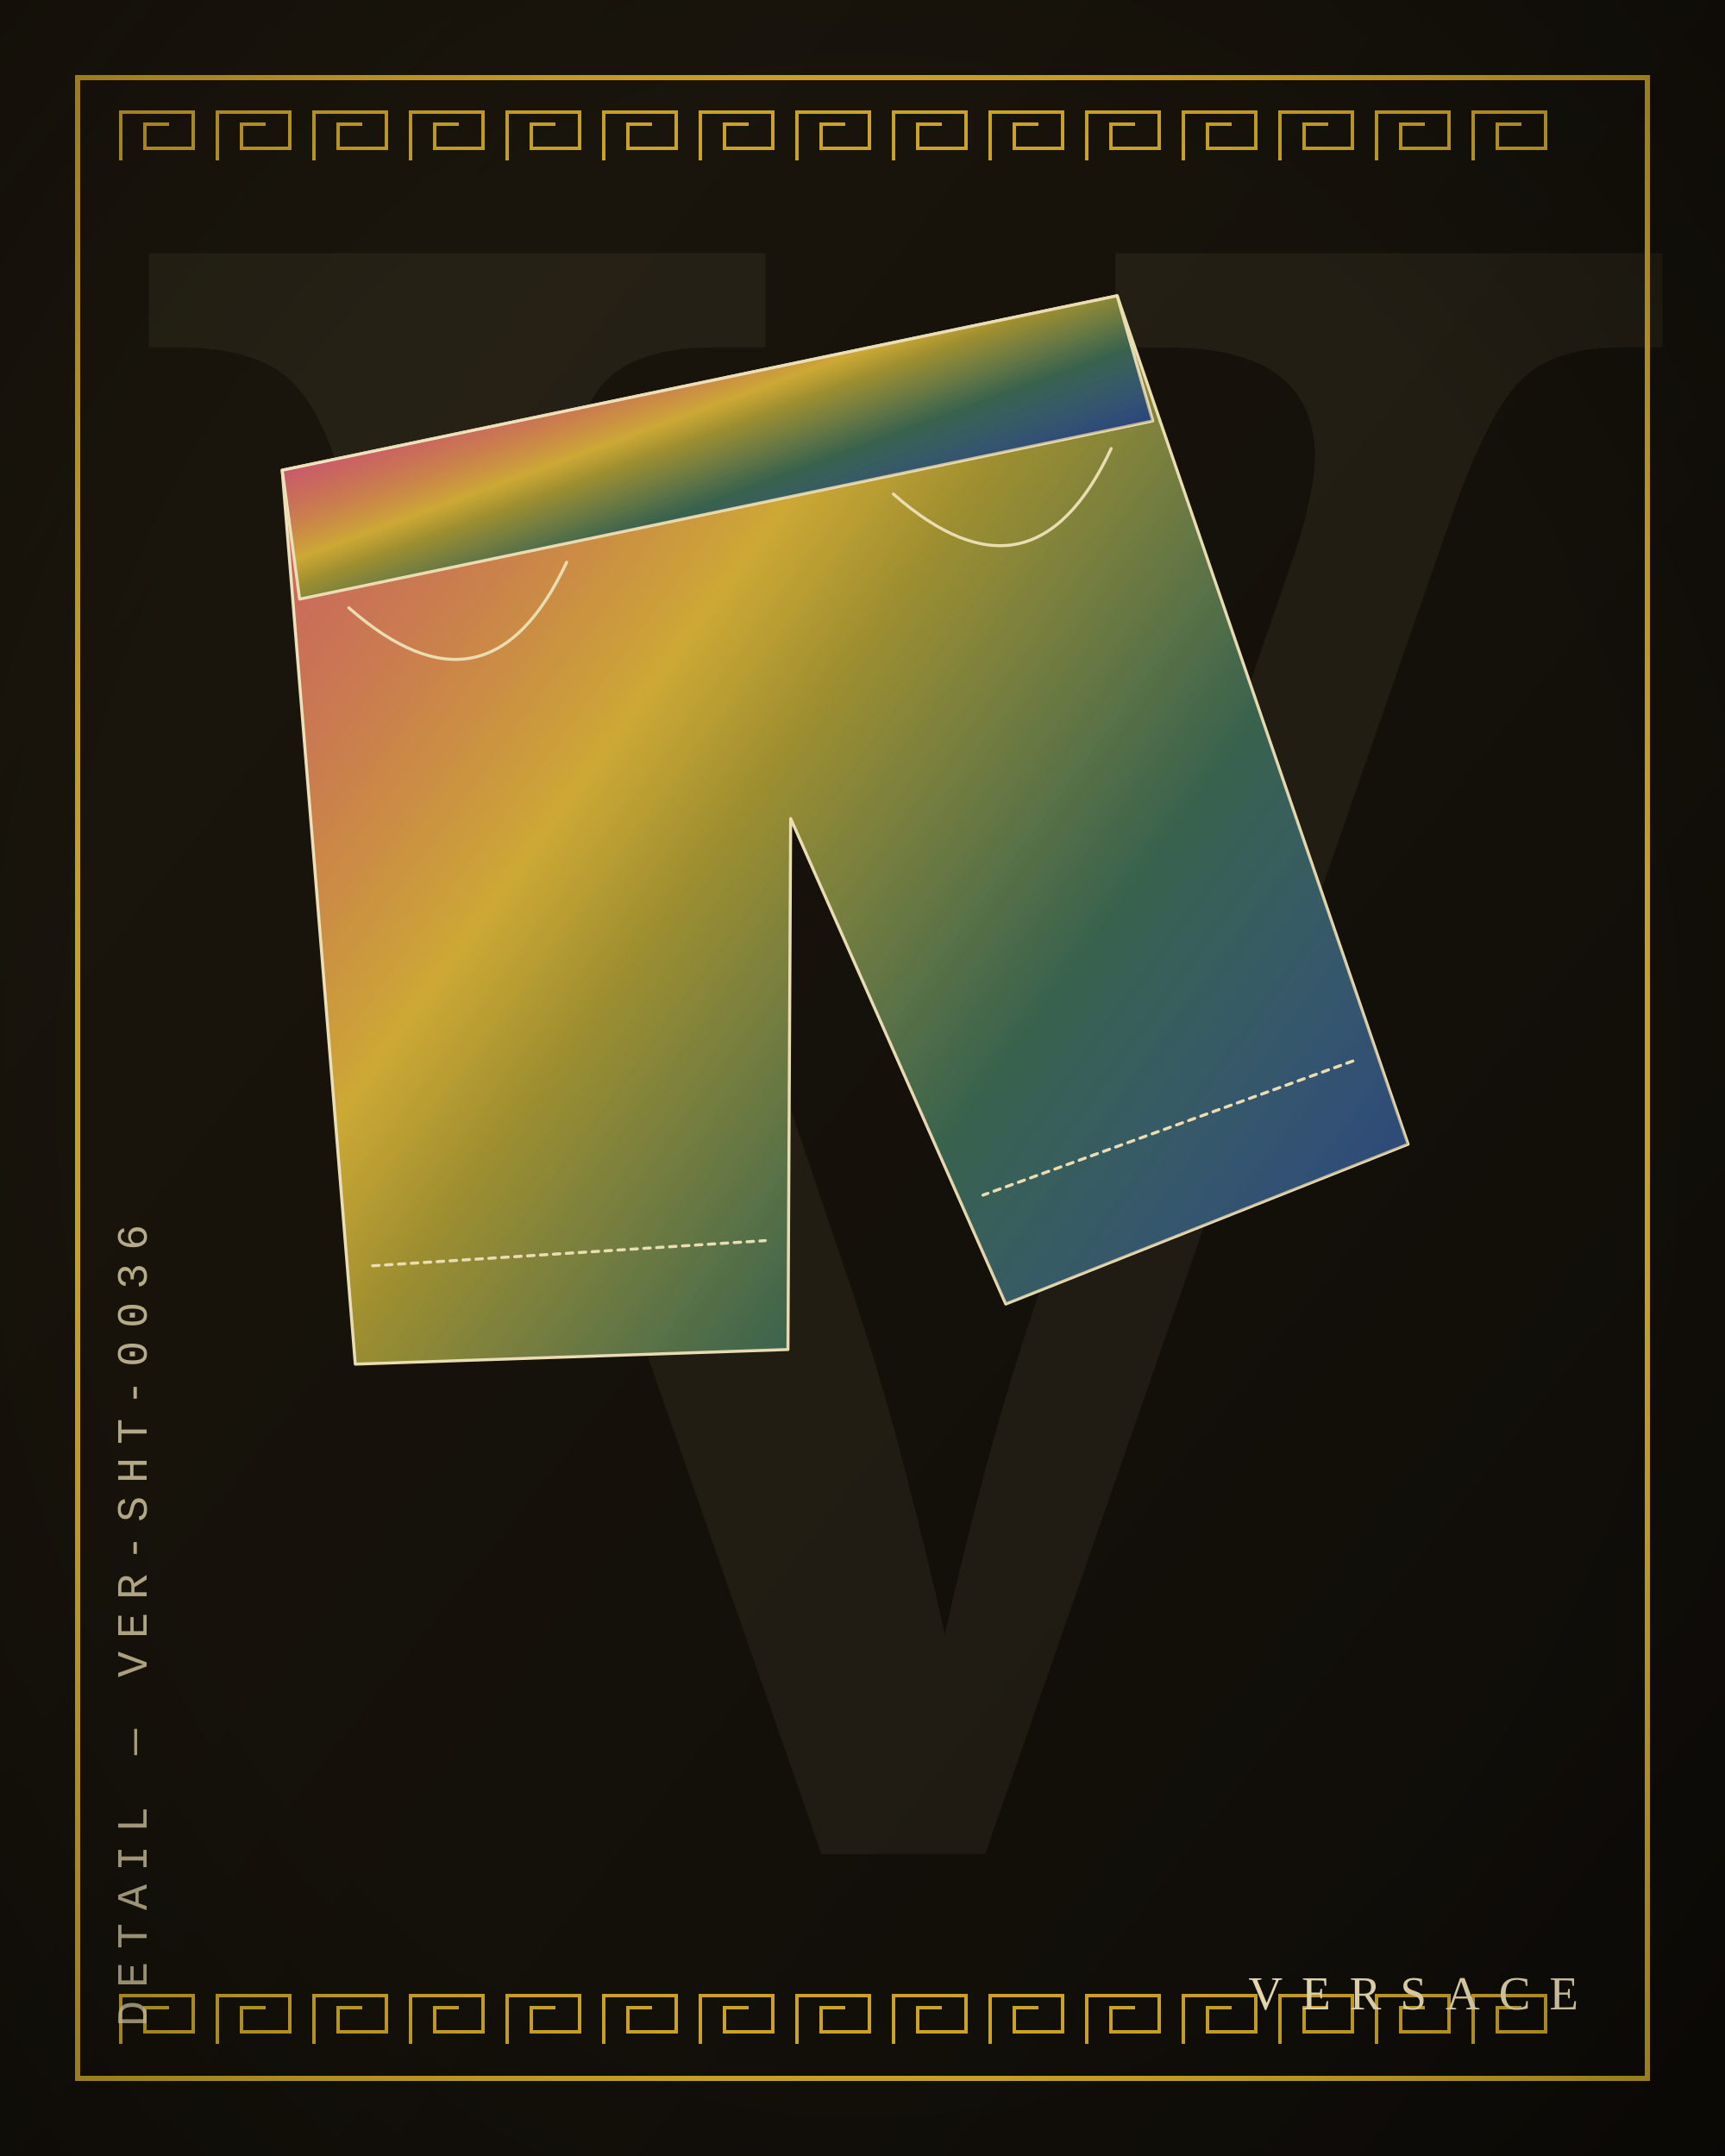
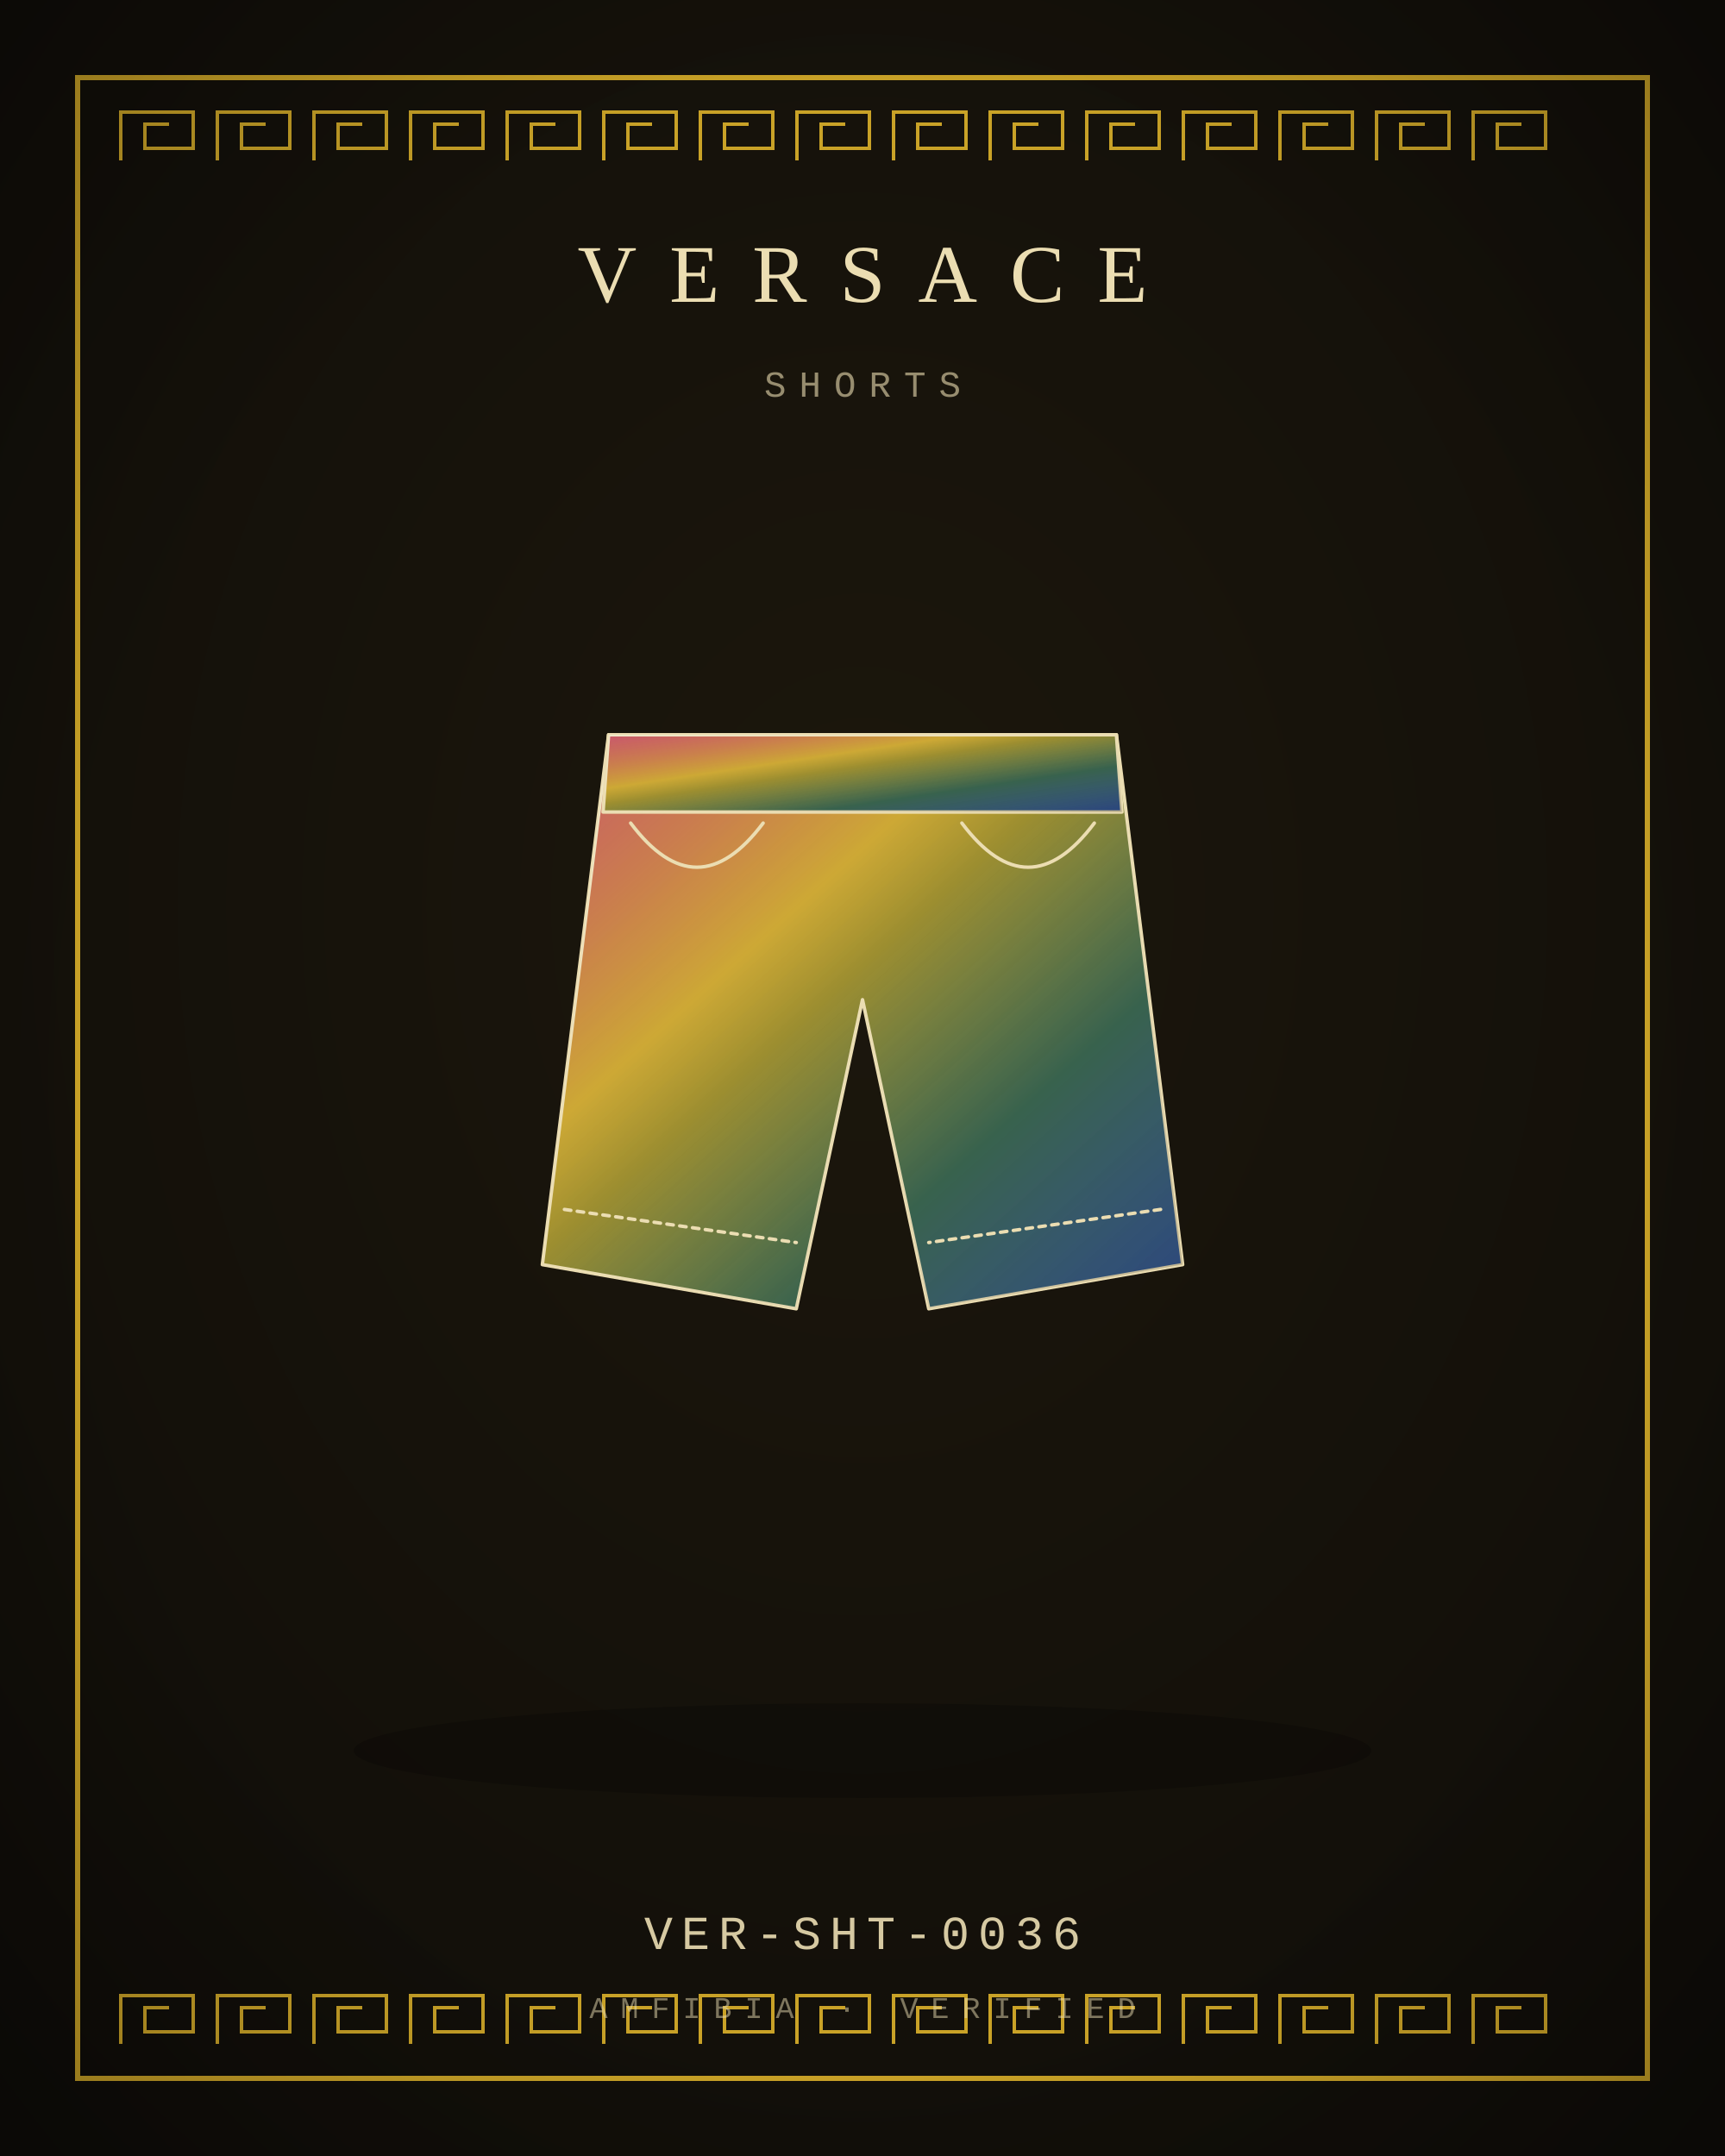
<svg xmlns="http://www.w3.org/2000/svg" viewBox="0 0 400 500" width="800" height="1000">
  <defs>
    <radialGradient id="bg" cx="50%" cy="42%" r="80%">
      <stop offset="0" stop-color="#1C170D" />
      <stop offset="1" stop-color="#0E0C08" />
    </radialGradient>
    <linearGradient id="bgd" x1="0" y1="0" x2="1" y2="1">
      <stop offset="0" stop-color="#1C170D" />
      <stop offset="1" stop-color="#0E0C08" />
    </linearGradient>
    <linearGradient id="sheen" x1="0" y1="0" x2="1" y2="1">
      <stop offset="0" stop-color="#fff" stop-opacity=".30" />
      <stop offset=".45" stop-color="#fff" stop-opacity="0" />
      <stop offset="1" stop-color="#000" stop-opacity=".22" />
    </linearGradient>
    <linearGradient id="multi" x1="0" y1="0" x2="1" y2="1">
      <stop offset="0" stop-color="#B3122E" />
      <stop offset=".35" stop-color="#C9A227" />
      <stop offset=".7" stop-color="#2F5D46" />
      <stop offset="1" stop-color="#3557A0" />
    </linearGradient>
    <radialGradient id="vig" cx="50%" cy="50%" r="75%">
      <stop offset=".6" stop-color="#000" stop-opacity="0" />
      <stop offset="1" stop-color="#000" stop-opacity=".35" />
    </radialGradient>
  </defs>
-   <rect width="400" height="500" fill="url(#bgd)" />
-   <text x="210" y="430" text-anchor="middle" font-family="Georgia, serif" font-size="520" fill="#EBDDB2" opacity="0.06">V</text>
+   <rect width="400" height="500" fill="url(#bg)" />
  <rect x="18" y="18" width="364" height="464" fill="none" stroke="#C9A227" stroke-width="1.2" />
  <path d="M28 37.2 L28 26 L44.8 26 L44.8 34.4 L33.6 34.4 L33.6 28.8 L39.2 28.8 M50.4 37.2 L50.4 26 L67.2 26 L67.2 34.4 L56 34.4 L56 28.8 L61.6 28.8 M72.8 37.2 L72.8 26 L89.6 26 L89.6 34.4 L78.4 34.4 L78.4 28.8 L84 28.8 M95.2 37.2 L95.2 26 L112 26 L112 34.4 L100.8 34.4 L100.8 28.8 L106.4 28.8 M117.6 37.2 L117.6 26 L134.4 26 L134.4 34.4 L123.2 34.4 L123.2 28.8 L128.8 28.8 M140 37.2 L140 26 L156.8 26 L156.8 34.4 L145.6 34.4 L145.6 28.8 L151.2 28.8 M162.4 37.2 L162.4 26 L179.2 26 L179.2 34.4 L168 34.4 L168 28.8 L173.6 28.8 M184.8 37.2 L184.8 26 L201.6 26 L201.6 34.4 L190.4 34.4 L190.4 28.8 L196 28.8 M207.2 37.2 L207.2 26 L224 26 L224 34.4 L212.8 34.4 L212.8 28.8 L218.4 28.8 M229.6 37.2 L229.6 26 L246.4 26 L246.4 34.4 L235.2 34.4 L235.2 28.8 L240.8 28.8 M252 37.2 L252 26 L268.8 26 L268.8 34.4 L257.6 34.4 L257.6 28.8 L263.2 28.8 M274.4 37.2 L274.4 26 L291.2 26 L291.2 34.4 L280 34.4 L280 28.8 L285.6 28.8 M296.8 37.2 L296.8 26 L313.6 26 L313.6 34.4 L302.4 34.4 L302.4 28.8 L308 28.8 M319.2 37.2 L319.2 26 L336 26 L336 34.4 L324.8 34.4 L324.8 28.8 L330.4 28.8 M341.6 37.2 L341.6 26 L358.4 26 L358.4 34.4 L347.2 34.4 L347.2 28.8 L352.8 28.8 " fill="none" stroke="#C9A227" stroke-width="1.6" vector-effect="non-scaling-stroke" />
  <path d="M28 474 L28 462.8 L44.8 462.8 L44.8 471.2 L33.6 471.2 L33.6 465.6 L39.2 465.6 M50.4 474 L50.4 462.8 L67.2 462.8 L67.2 471.2 L56 471.2 L56 465.6 L61.6 465.6 M72.8 474 L72.8 462.8 L89.6 462.8 L89.6 471.2 L78.4 471.2 L78.4 465.6 L84 465.6 M95.2 474 L95.2 462.8 L112 462.8 L112 471.2 L100.8 471.2 L100.8 465.6 L106.4 465.6 M117.6 474 L117.6 462.8 L134.4 462.8 L134.4 471.2 L123.2 471.2 L123.2 465.6 L128.8 465.6 M140 474 L140 462.8 L156.8 462.8 L156.8 471.2 L145.6 471.2 L145.6 465.6 L151.2 465.6 M162.4 474 L162.4 462.8 L179.2 462.8 L179.2 471.2 L168 471.2 L168 465.6 L173.6 465.6 M184.8 474 L184.8 462.8 L201.6 462.8 L201.6 471.2 L190.4 471.2 L190.4 465.6 L196 465.6 M207.2 474 L207.2 462.8 L224 462.8 L224 471.2 L212.8 471.2 L212.8 465.6 L218.4 465.6 M229.6 474 L229.6 462.8 L246.4 462.8 L246.4 471.2 L235.2 471.2 L235.2 465.6 L240.8 465.6 M252 474 L252 462.8 L268.8 462.8 L268.8 471.2 L257.6 471.2 L257.6 465.6 L263.2 465.6 M274.4 474 L274.4 462.8 L291.2 462.8 L291.2 471.2 L280 471.2 L280 465.6 L285.6 465.6 M296.8 474 L296.8 462.8 L313.6 462.8 L313.6 471.2 L302.4 471.2 L302.4 465.6 L308 465.6 M319.2 474 L319.2 462.8 L336 462.8 L336 471.2 L324.8 471.2 L324.8 465.6 L330.4 465.6 M341.6 474 L341.6 462.8 L358.4 462.8 L358.4 471.2 L347.2 471.2 L347.2 465.6 L352.8 465.6 " fill="none" stroke="#C9A227" stroke-width="1.6" vector-effect="non-scaling-stroke" />
-   <g transform="rotate(-11.8 200 250) translate(-19 20) scale(2.15)">
-     <path d="M54 30 L146 30 L158 126 L112 134 L100 78 L88 134 L42 126 Z" fill="url(#multi)" stroke="#EBDDB2" stroke-width="1.4" stroke-linejoin="round" stroke-linecap="round" vector-effect="non-scaling-stroke" />
+   <ellipse cx="200" cy="406" rx="118" ry="11" fill="#000" opacity="0.22" />
+   <g transform="translate(72 132) scale(1.28)">
+     <path d="M54 30 L146 30 L158 126 L112 134 L100 78 L88 134 L42 126 Z" fill="url(#multi)" stroke="#EBDDB2" stroke-width="1.6" stroke-linejoin="round" stroke-linecap="round" vector-effect="non-scaling-stroke" />
    <path d="M54 30 L146 30 L158 126 L112 134 L100 78 L88 134 L42 126 Z" fill="url(#sheen)" stroke="none" />
-     <path d="M54 30 L146 30 L147 44 L53 44 Z" fill="url(#multi)" stroke="#EBDDB2" stroke-width="1.4" stroke-linejoin="round" stroke-linecap="round" vector-effect="non-scaling-stroke" />
+     <path d="M54 30 L146 30 L147 44 L53 44 Z" fill="url(#multi)" stroke="#EBDDB2" stroke-width="1.6" stroke-linejoin="round" stroke-linecap="round" vector-effect="non-scaling-stroke" />
    <path d="M54 30 L146 30 L147 44 L53 44 Z" fill="url(#sheen)" stroke="none" />
-     <path d="M58 46 Q70 62 82 46 M142 46 Q130 62 118 46" fill="none" stroke="#EBDDB2" stroke-width="1.4" stroke-linejoin="round" stroke-linecap="round" vector-effect="non-scaling-stroke" />
-     <path d="M46 116 L88 122 M154 116 L112 122" fill="none" stroke="#EBDDB2" stroke-width="1.4" stroke-dasharray="3 3" stroke-linejoin="round" stroke-linecap="round" vector-effect="non-scaling-stroke" />
-   </g>
-   <g transform="translate(34 470) rotate(-90)">
-     <text x="0" y="0" text-anchor="start" font-family="'Courier New', Courier, monospace" font-size="10" letter-spacing="3" fill="#EBDDB2" opacity="0.75">DETAIL — VER-SHT-0036</text>
+     <path d="M58 46 Q70 62 82 46 M142 46 Q130 62 118 46" fill="none" stroke="#EBDDB2" stroke-width="1.6" stroke-linejoin="round" stroke-linecap="round" vector-effect="non-scaling-stroke" />
+     <path d="M46 116 L88 122 M154 116 L112 122" fill="none" stroke="#EBDDB2" stroke-width="1.6" stroke-dasharray="3 3" stroke-linejoin="round" stroke-linecap="round" vector-effect="non-scaling-stroke" />
  </g>
  <g>
-     <text x="366" y="466" text-anchor="end" font-size="11" fill="#EBDDB2" font-family="'Trajan Pro', 'Times New Roman', serif" font-weight="400" letter-spacing="4.4">VERSACE</text>
+     <text x="200" y="70" text-anchor="middle" font-size="19" fill="#EBDDB2" font-family="'Trajan Pro', 'Times New Roman', serif" font-weight="400" letter-spacing="7.6">VERSACE</text>
  </g>
+   <text x="200" y="92" text-anchor="middle" font-family="'Courier New', Courier, monospace" font-size="8.5" letter-spacing="3" fill="#EBDDB2" opacity="0.6">SHORTS</text>
+   <text x="200" y="452" text-anchor="middle" font-family="'Courier New', Courier, monospace" font-size="11" letter-spacing="2" fill="#EBDDB2" opacity="0.9">VER-SHT-0036</text>
+   <text x="200" y="468" text-anchor="middle" font-family="'Courier New', Courier, monospace" font-size="7" letter-spacing="3" fill="#EBDDB2" opacity="0.5">AMFIBIA · VERIFIED</text>
  <rect width="400" height="500" fill="url(#vig)" />
</svg>
